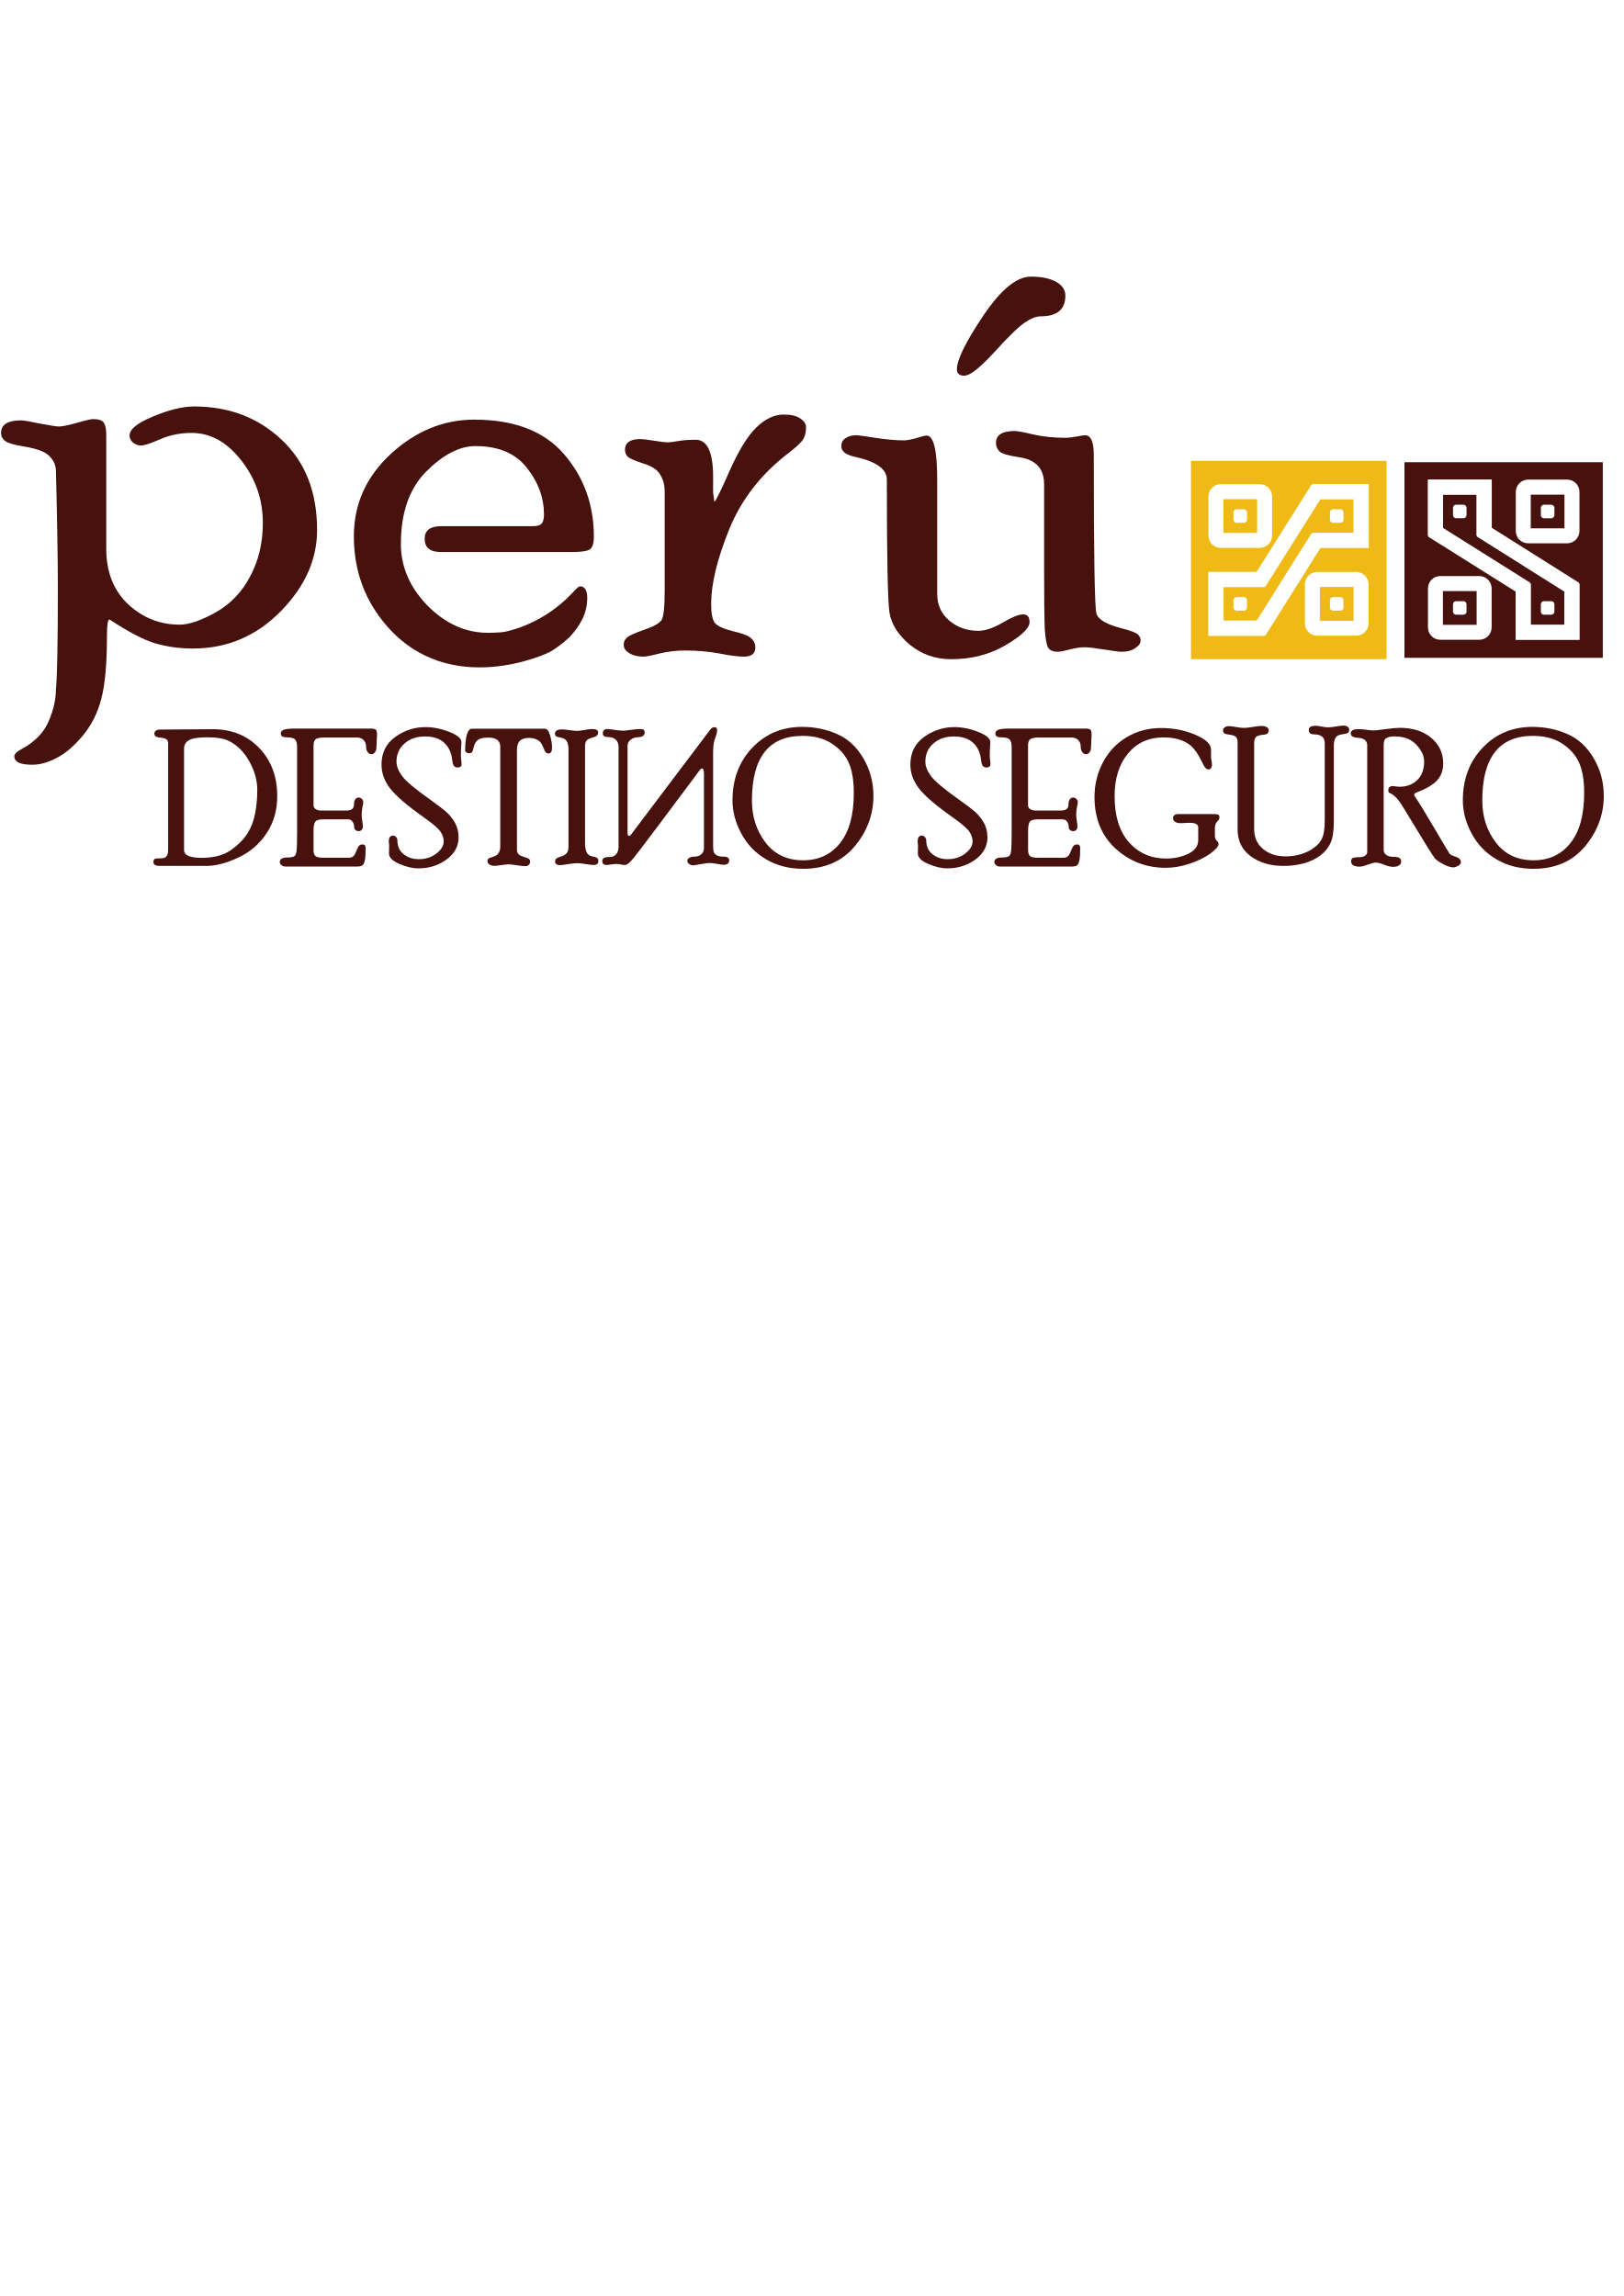
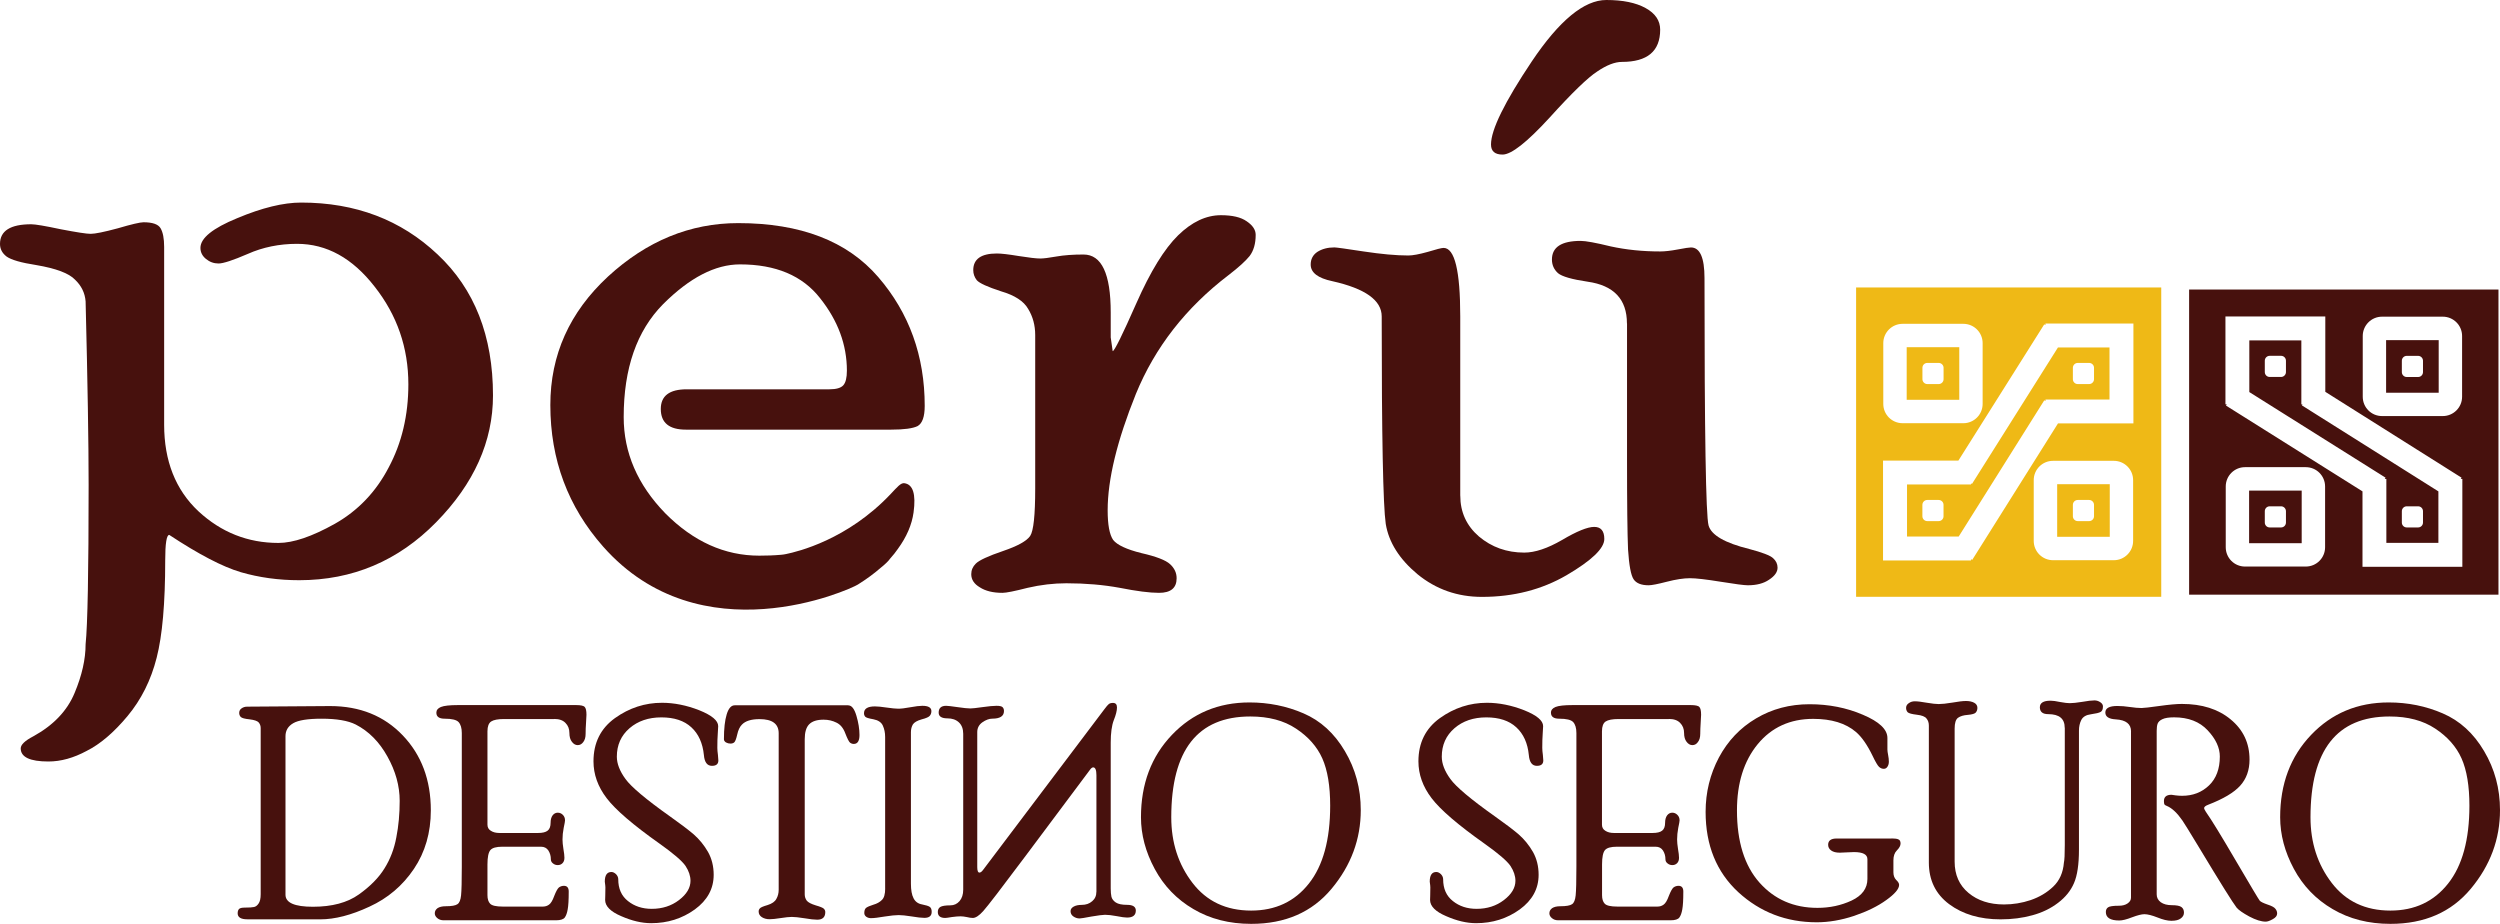
- <svg xmlns="http://www.w3.org/2000/svg" version="1.1" id="Capa_1" x="0px" y="0px" viewBox="0 0 595.28 841.89" style="enable-background:new 0 0 595.28 841.89;" xml:space="preserve">
+ <svg xmlns="http://www.w3.org/2000/svg" version="1.1" id="Capa_1" x="0px" y="0px" style="enable-background:new 0 0 595.28 841.89;" xml:space="preserve" viewBox="0.38 101.43 587.59 217.14">
  <style type="text/css">
	.st0{fill:#47110D;}
	.st1{fill-rule:evenodd;clip-rule:evenodd;fill:#EFB916;}
	.st2{fill-rule:evenodd;clip-rule:evenodd;fill:#47110D;}
</style>
  <path class="st0" d="M382.77,177.46c0-5.68-3.08-8.95-9.23-9.82c-3.71-0.55-6.04-1.22-6.98-2.01c-0.95-0.87-1.42-1.93-1.42-3.2  c0-2.92,2.25-4.38,6.75-4.38c1.18,0,3.55,0.43,7.1,1.3c3.63,0.79,7.49,1.18,11.6,1.18c1.11,0,2.49-0.16,4.14-0.47  c1.66-0.32,2.68-0.47,3.08-0.47c2.13,0,3.19,2.41,3.19,7.22c0,36.37,0.32,55.74,0.95,58.1c0.63,2.29,3.83,4.14,9.59,5.56  c3,0.79,4.85,1.5,5.56,2.13c0.71,0.63,1.07,1.38,1.07,2.25c0,1.03-0.67,1.97-2.01,2.84c-1.26,0.87-2.92,1.3-4.97,1.3  c-0.87,0-3-0.28-6.39-0.83c-3.39-0.55-5.8-0.83-7.22-0.83c-1.5,0-3.31,0.28-5.44,0.83c-2.13,0.55-3.55,0.83-4.26,0.83  c-1.74,0-2.92-0.47-3.55-1.42c-0.63-0.95-1.06-3.27-1.3-6.98c-0.16-3.71-0.24-10.85-0.24-21.42V177.46z" />
  <path class="st0" d="M343.6,217.93c0,3.87,1.46,7.06,4.38,9.59c3,2.52,6.55,3.79,10.65,3.79c2.52,0,5.48-0.99,8.88-2.96  c3.47-2.05,6-3.08,7.57-3.08s2.37,0.95,2.37,2.84c0,2.21-2.96,5.05-8.88,8.52c-5.84,3.39-12.46,5.09-19.88,5.09  c-5.76,0-10.81-1.78-15.15-5.33c-4.26-3.55-6.75-7.5-7.46-11.83c-0.63-4.34-0.95-20.59-0.95-48.76c0-3.79-3.87-6.55-11.6-8.28  c-3.39-0.71-5.09-2.01-5.09-3.91c0-1.26,0.51-2.25,1.54-2.96c1.11-0.71,2.45-1.07,4.02-1.07c0.47,0,2.76,0.32,6.86,0.95  c4.18,0.63,7.69,0.95,10.53,0.95c1.02,0,2.52-0.28,4.5-0.83c2.05-0.63,3.31-0.95,3.79-0.95c2.6,0,3.91,5.36,3.91,16.09V217.93z" />
  <path class="st0" d="M377.92,101.43c3.87,0,6.94,0.63,9.23,1.89c2.29,1.26,3.43,2.96,3.43,5.09c0,5.05-3,7.57-8.99,7.57  c-1.66,0-3.59,0.75-5.8,2.25c-2.21,1.42-5.96,5.05-11.24,10.89c-5.29,5.76-8.95,8.64-11.01,8.64c-1.81,0-2.72-0.79-2.72-2.37  c0-3.47,3.2-9.98,9.59-19.53C366.87,106.24,372.71,101.43,377.92,101.43z" />
  <path class="st0" d="M261.43,180.65l0.47,3.31c0.4,0,2.25-3.75,5.56-11.24c3.31-7.49,6.59-12.82,9.82-15.98  c3.24-3.16,6.59-4.73,10.06-4.73c2.68,0,4.69,0.47,6.04,1.42c1.42,0.95,2.13,2.01,2.13,3.2c0,2.05-0.47,3.71-1.42,4.97  c-0.95,1.18-2.6,2.68-4.97,4.5c-10.02,7.65-17.28,16.96-21.77,27.93c-4.42,10.97-6.63,20.08-6.63,27.34c0,3.39,0.43,5.72,1.3,6.98  c0.95,1.18,3.15,2.21,6.63,3.08c3.47,0.79,5.72,1.66,6.74,2.6c1.03,0.95,1.54,2.05,1.54,3.31c0,2.29-1.38,3.43-4.14,3.43  c-2.21,0-5.29-0.4-9.23-1.18c-3.87-0.71-8.05-1.07-12.54-1.07c-3,0-6.04,0.36-9.11,1.07c-3.08,0.79-5.05,1.18-5.92,1.18  c-2.21,0-3.98-0.43-5.32-1.3c-1.34-0.79-2.01-1.82-2.01-3.08c0-0.95,0.35-1.78,1.07-2.49c0.79-0.79,2.92-1.78,6.39-2.96  c3.47-1.18,5.6-2.37,6.39-3.55c0.79-1.18,1.18-4.89,1.18-11.12v-36.09c0-2.29-0.55-4.34-1.66-6.15c-1.02-1.81-3.16-3.2-6.39-4.14  c-3.16-1.03-5.05-1.89-5.68-2.6c-0.55-0.71-0.83-1.5-0.83-2.37c0-2.6,1.85-3.91,5.56-3.91c1.03,0,2.72,0.2,5.09,0.59  c2.45,0.39,4.14,0.59,5.09,0.59c0.79,0,2.05-0.16,3.79-0.47c1.82-0.32,3.95-0.47,6.39-0.47c4.26,0,6.39,4.54,6.39,13.61V180.65z" />
  <path class="st0" d="M20.5,252.84c0.47-4.5,0.71-16.96,0.71-37.4c0-9.86-0.24-24.26-0.71-43.19c-0.16-1.97-0.99-3.67-2.49-5.09  c-1.42-1.5-4.46-2.64-9.11-3.43c-3.55-0.55-5.88-1.22-6.98-2.01c-1.03-0.79-1.54-1.78-1.54-2.96c0-3.08,2.45-4.62,7.34-4.62  c0.95,0,3.27,0.39,6.98,1.18c3.71,0.71,6.04,1.07,6.98,1.07c1.03,0,3.16-0.43,6.39-1.3c3.23-0.95,5.25-1.42,6.04-1.42  c2.13,0,3.47,0.47,4.02,1.42c0.55,0.95,0.83,2.41,0.83,4.38v41.77c0,8.52,2.68,15.31,8.05,20.35c5.36,4.97,11.64,7.45,18.82,7.45  c3.47,0,7.89-1.5,13.25-4.5c5.44-3.08,9.66-7.49,12.66-13.25c3.08-5.76,4.62-12.27,4.62-19.53c0-8.6-2.64-16.25-7.93-22.96  c-5.21-6.71-11.28-10.06-18.22-10.06c-4.18,0-8.05,0.79-11.6,2.37c-3.47,1.5-5.76,2.25-6.86,2.25s-2.09-0.35-2.96-1.07  c-0.87-0.71-1.3-1.58-1.3-2.6c0-2.29,2.88-4.62,8.64-6.98c5.84-2.45,10.85-3.67,15.03-3.67c12.78,0,23.47,4.06,32.07,12.19  c8.68,8.13,13.02,19.17,13.02,33.14c0,10.81-4.46,20.75-13.37,29.82c-8.91,9.07-19.64,13.61-32.19,13.61  c-4.81,0-9.39-0.63-13.73-1.89c-4.26-1.26-9.86-4.18-16.8-8.76c-0.63,0-0.95,2.01-0.95,6.03c0,10.02-0.67,17.63-2.01,22.84  c-1.34,5.29-3.63,9.86-6.86,13.73c-3.23,3.87-6.43,6.59-9.59,8.17c-3.08,1.66-6.07,2.49-8.99,2.49c-4.34,0-6.51-1.03-6.51-3.08  c0-0.87,0.99-1.81,2.96-2.84c4.73-2.6,7.97-6,9.7-10.18C19.63,260.21,20.5,256.39,20.5,252.84z" />
  <path class="st0" d="M206.79,166.54c-7.29-8.45-18.26-12.67-32.91-12.67c-11.28,0-21.48,4.18-30.59,12.55  c-9.04,8.37-13.56,18.43-13.56,30.2c0,12.87,4.16,23.94,12.41,33.28c22.93,25.94,57.82,10.2,59.87,8.92c2.03-1.27,3.8-2.57,5.32-3.9  c1.07-0.85,1.87-1.62,2.29-2.23c0.67-0.74,1.27-1.49,1.79-2.25c2.06-2.82,3.29-5.68,3.69-8.57c0.59-4.3-0.13-6.59-2.16-6.87  c-0.86-0.12-1.69,0.93-3.22,2.54c-10.16,10.75-21.86,13.55-24.58,14.11c-0.38,0.08-0.76,0.14-1.14,0.17  c-1.78,0.16-3.51,0.21-5.17,0.21c-8.13,0-15.49-3.32-22.08-9.95c-6.52-6.71-9.78-14.25-9.78-22.62c0-11.45,3.08-20.29,9.25-26.53  c6.24-6.24,12.27-9.36,18.08-9.36c8.41,0,14.68,2.64,18.82,7.93c4.21,5.29,6.31,10.97,6.31,17.05c0,1.66-0.28,2.8-0.84,3.43  c-0.56,0.63-1.65,0.95-3.26,0.95h-33.54c-4.07,0-6.1,1.54-6.1,4.62c0,3.24,1.96,4.86,5.89,4.86h48.26c3.01,0,5.08-0.28,6.2-0.83  c1.12-0.63,1.68-2.21,1.68-4.74C217.72,185.09,214.08,174.99,206.79,166.54z" />
  <path class="st0" d="M562.22,318.57c8.01,0,14.3-2.75,18.88-8.24c4.58-5.49,6.87-11.66,6.87-18.5c0-5.06-1.25-9.68-3.74-13.87  c-2.47-4.19-5.71-7.14-9.72-8.86c-3.98-1.72-8.22-2.57-12.7-2.57c-7.3,0-13.38,2.54-18.23,7.62c-4.85,5.08-7.28,11.53-7.28,19.36  c0,4.1,1.08,8.15,3.23,12.15c2.15,4,5.18,7.15,9.1,9.44C552.56,317.42,557.09,318.57,562.22,318.57z M562.01,269.83  c4.3,0,7.88,0.95,10.74,2.85c2.88,1.9,4.94,4.23,6.18,7c1.24,2.79,1.85,6.5,1.85,11.12c0,7.99-1.67,14.09-5.01,18.3  c-3.34,4.23-7.86,6.35-13.56,6.35c-5.88,0-10.48-2.18-13.8-6.52c-3.32-4.33-4.98-9.46-4.98-15.41  C543.44,277.72,549.63,269.83,562.01,269.83z" />
  <path class="st0" d="M501.25,273.33c0-1.74-1.19-2.68-3.57-2.82c-1.65-0.09-2.47-0.63-2.47-1.61c0-1.03,0.94-1.54,2.82-1.54  c0.89,0,1.88,0.08,2.95,0.24c1.08,0.16,1.99,0.24,2.75,0.24c0.5,0,1.9-0.16,4.19-0.48c2.29-0.32,4.05-0.48,5.29-0.48  c4.71,0,8.54,1.21,11.46,3.64c2.95,2.43,4.43,5.57,4.43,9.44c0,2.47-0.73,4.52-2.2,6.14c-1.44,1.6-3.94,3.09-7.48,4.46  c-0.66,0.25-0.99,0.51-0.99,0.79c0,0.18,0.14,0.48,0.41,0.89c1.26,1.78,3.63,5.65,7.11,11.6c3.48,5.93,5.33,9.03,5.56,9.3  c0.23,0.25,0.84,0.55,1.82,0.89c0.98,0.32,1.6,0.65,1.85,1c0.27,0.32,0.41,0.69,0.41,1.1c0,0.53-0.34,0.97-1.03,1.34  c-0.69,0.39-1.24,0.58-1.65,0.58c-1.05,0-2.33-0.4-3.85-1.2c-1.51-0.82-2.51-1.52-2.99-2.09c-0.89-1.14-3.81-5.81-8.75-14.01  c-2.31-3.82-3.64-5.97-3.98-6.45c-1.24-1.79-2.45-2.93-3.64-3.43c-0.3-0.11-0.49-0.23-0.58-0.34c-0.09-0.14-0.14-0.41-0.14-0.82  c0-0.98,0.59-1.48,1.78-1.48c0.12,0,0.43,0.05,0.96,0.14c0.53,0.07,1.04,0.1,1.54,0.1c2.52,0,4.62-0.81,6.32-2.44  c1.69-1.62,2.54-3.89,2.54-6.8c0-2.06-0.95-4.11-2.85-6.14c-1.9-2.04-4.53-3.06-7.9-3.06c-1.26,0-2.18,0.15-2.78,0.45  c-0.57,0.27-0.94,0.63-1.1,1.06c-0.14,0.41-0.21,0.96-0.21,1.65v38.45c0,0.76,0.32,1.37,0.96,1.85c0.66,0.46,1.52,0.69,2.57,0.69  c1.14,0,1.91,0.15,2.3,0.45c0.39,0.3,0.58,0.73,0.58,1.3c0,0.55-0.25,1.01-0.76,1.37c-0.48,0.37-1.21,0.55-2.2,0.55  c-0.89,0-1.99-0.26-3.29-0.79c-1.28-0.5-2.3-0.76-3.05-0.76c-0.64,0-1.6,0.24-2.88,0.72c-1.28,0.5-2.29,0.76-3.02,0.76  c-2.11,0-3.16-0.66-3.16-1.99c0-0.5,0.17-0.87,0.52-1.1c0.34-0.25,1.2-0.38,2.57-0.38c0.82,0,1.5-0.18,2.03-0.55  c0.53-0.37,0.79-0.81,0.79-1.34V273.33z" />
  <path class="st0" d="M485.66,272.47c0-2.13-1.29-3.19-3.88-3.19c-1.3,0-1.96-0.54-1.96-1.61c0-1.03,0.83-1.55,2.51-1.55  c0.53,0,1.28,0.1,2.27,0.31c0.98,0.18,1.73,0.27,2.23,0.27c0.69,0,1.67-0.1,2.95-0.31c1.28-0.23,2.24-0.34,2.88-0.34  c0.48,0,0.93,0.14,1.34,0.41c0.43,0.27,0.65,0.61,0.65,1c0,0.66-0.18,1.1-0.55,1.3c-0.37,0.21-1.12,0.39-2.27,0.55  c-1.12,0.14-1.88,0.58-2.27,1.34c-0.37,0.73-0.55,1.57-0.55,2.51v27.98c0,3.45-0.39,6.08-1.17,7.86c-0.75,1.76-2,3.31-3.74,4.63  c-1.74,1.33-3.75,2.3-6.04,2.92c-2.29,0.64-4.78,0.96-7.48,0.96c-4.85,0-8.88-1.19-12.08-3.57c-3.18-2.38-4.77-5.64-4.77-9.78v-32.2  c0-0.66-0.18-1.21-0.55-1.65c-0.34-0.46-1.1-0.76-2.26-0.89c-1.17-0.14-1.89-0.33-2.16-0.58c-0.25-0.27-0.38-0.62-0.38-1.03  c0-0.46,0.21-0.82,0.62-1.1c0.41-0.3,0.88-0.45,1.41-0.45c0.66,0,1.61,0.12,2.85,0.34c1.24,0.21,2.16,0.31,2.78,0.31  c0.73,0,1.8-0.11,3.19-0.34c1.42-0.25,2.49-0.38,3.23-0.38c0.78,0,1.42,0.14,1.92,0.41c0.5,0.27,0.76,0.67,0.76,1.2  c0,0.43-0.13,0.8-0.38,1.1c-0.23,0.27-0.85,0.46-1.85,0.55c-1.01,0.07-1.79,0.3-2.33,0.69c-0.53,0.39-0.79,1.24-0.79,2.54v31.27  c0,3.09,1.09,5.54,3.26,7.35c2.17,1.81,4.95,2.71,8.34,2.71c2.13,0,4.22-0.34,6.28-1.03c2.06-0.71,3.82-1.76,5.29-3.16  c1.49-1.42,2.32-3.3,2.51-5.63c0.14-0.6,0.21-1.97,0.21-4.12V272.47z" />
  <path class="st0" d="M444.95,298.49c0.8,0,1.35,0.08,1.65,0.24c0.32,0.14,0.48,0.46,0.48,0.96s-0.29,1.04-0.86,1.61  c-0.55,0.55-0.82,1.33-0.82,2.33v2.82c0,0.76,0.22,1.35,0.65,1.79c0.46,0.43,0.69,0.82,0.69,1.17c0,0.94-1.01,2.13-3.02,3.57  c-1.99,1.44-4.51,2.68-7.55,3.71c-3.04,1.01-5.97,1.51-8.79,1.51c-7.14,0-13.29-2.36-18.43-7.07c-5.13-4.74-7.69-11.03-7.69-18.88  c0-4.58,1.04-8.83,3.12-12.77c2.11-3.94,5.02-7,8.75-9.2c3.73-2.22,7.92-3.33,12.56-3.33c4.51,0,8.69,0.82,12.53,2.47  c3.84,1.62,5.77,3.44,5.77,5.46v2.75c0,0.27,0.06,0.7,0.17,1.27c0.11,0.55,0.17,1.06,0.17,1.55c0,0.46-0.11,0.86-0.34,1.2  c-0.21,0.32-0.49,0.48-0.86,0.48c-0.39,0-0.76-0.15-1.1-0.45c-0.34-0.32-0.85-1.18-1.51-2.57c-1.26-2.61-2.58-4.5-3.95-5.66  c-2.4-2.04-5.74-3.06-10.02-3.06c-5.42,0-9.77,1.98-13.04,5.94c-3.25,3.96-4.88,9.15-4.88,15.58c0,7.32,1.76,12.98,5.29,16.96  c3.52,3.96,8.07,5.94,13.63,5.94c2.88,0,5.56-0.57,8.03-1.72c2.47-1.17,3.71-2.86,3.71-5.08v-4.63c0-1.12-1.05-1.68-3.16-1.68  c-0.37,0-0.94,0.02-1.72,0.07c-0.76,0.05-1.29,0.07-1.61,0.07c-0.87,0-1.55-0.17-2.02-0.51c-0.48-0.34-0.72-0.79-0.72-1.34  c0-0.98,0.66-1.48,1.99-1.48H444.95z" />
  <path class="st0" d="M392.63,270.41c1.17,0,2.05,0.31,2.64,0.93c0.62,0.62,0.93,1.41,0.93,2.37c0,0.87,0.19,1.56,0.58,2.06  c0.39,0.53,0.85,0.79,1.37,0.79c0.53,0,0.96-0.24,1.3-0.72c0.37-0.48,0.55-1.12,0.55-1.92s0.04-1.67,0.1-2.61  c0.07-0.92,0.1-1.55,0.1-1.89c0-0.94-0.14-1.55-0.41-1.82c-0.25-0.3-0.93-0.45-2.03-0.45h-27.77c-1.95,0-3.29,0.15-4.02,0.45  c-0.71,0.3-1.06,0.74-1.06,1.34c0,0.94,0.65,1.41,1.96,1.41c1.67,0,2.76,0.26,3.26,0.79c0.5,0.55,0.76,1.41,0.76,2.58v31.41  c0,3.39-0.06,5.63-0.17,6.73c-0.11,1.1-0.4,1.8-0.86,2.09c-0.46,0.32-1.37,0.48-2.75,0.48c-0.82,0-1.46,0.15-1.92,0.45  c-0.43,0.32-0.65,0.72-0.65,1.2c0,0.43,0.19,0.81,0.58,1.13c0.39,0.34,0.88,0.52,1.48,0.52h26.43c1.05,0,1.74-0.22,2.06-0.65  c0.32-0.44,0.55-1.08,0.69-1.92c0.16-0.85,0.24-2.24,0.24-4.19c0-0.89-0.38-1.34-1.13-1.34c-0.43,0-0.82,0.13-1.17,0.38  c-0.32,0.27-0.69,0.94-1.1,1.99c-0.39,1.08-0.8,1.76-1.24,2.06c-0.41,0.3-0.89,0.45-1.44,0.45h-9.41c-1.58,0-2.57-0.23-2.99-0.69  c-0.41-0.43-0.62-1.1-0.62-1.99v-7.24c0-1.69,0.23-2.82,0.69-3.36c0.46-0.53,1.39-0.79,2.78-0.79h9.13c0.76,0,1.33,0.3,1.72,0.89  c0.39,0.62,0.58,1.3,0.58,2.06c0,0.39,0.16,0.71,0.48,0.96c0.32,0.27,0.7,0.41,1.13,0.41c0.46,0,0.83-0.15,1.13-0.45  c0.3-0.3,0.45-0.72,0.45-1.27c0-0.48-0.08-1.18-0.24-2.09c-0.14-0.89-0.21-1.62-0.21-2.2c0-0.87,0.09-1.79,0.27-2.75  c0.21-0.96,0.31-1.54,0.31-1.75c0-0.53-0.17-0.96-0.52-1.3c-0.34-0.34-0.74-0.51-1.2-0.51c-0.48,0-0.88,0.21-1.2,0.62  c-0.32,0.43-0.48,1.02-0.48,1.75c0,0.87-0.23,1.49-0.69,1.85c-0.46,0.37-1.21,0.55-2.27,0.55h-9.06c-0.82,0-1.5-0.17-2.03-0.52  c-0.53-0.32-0.79-0.8-0.79-1.44v-21.94c0-1.14,0.29-1.91,0.86-2.3c0.6-0.39,1.6-0.58,3.02-0.58H392.63z" />
  <path class="st0" d="M356.56,308.45c0-1.14-0.39-2.31-1.17-3.5c-0.8-1.17-2.83-2.91-6.08-5.22c-6.25-4.42-10.4-7.99-12.46-10.71  c-2.06-2.7-3.09-5.58-3.09-8.65c0-4.35,1.68-7.73,5.05-10.16c3.36-2.4,7.05-3.6,11.05-3.6c2.84,0,5.76,0.58,8.75,1.75  c2.98,1.19,4.46,2.44,4.46,3.74c0,0.32-0.04,0.92-0.1,1.78c-0.07,0.89-0.1,2-0.1,3.33c0,0.46,0.05,1.01,0.14,1.65  c0.07,0.66,0.1,1.1,0.1,1.3c0,0.85-0.5,1.27-1.51,1.27c-1.12,0-1.75-0.85-1.89-2.54c-0.27-2.79-1.26-4.97-2.95-6.52  c-1.69-1.56-4.04-2.33-7.04-2.33c-3.02,0-5.52,0.85-7.48,2.54c-1.99,1.72-2.99,3.95-2.99,6.69c0,1.65,0.67,3.4,2.02,5.25  c1.33,1.85,4.83,4.8,10.51,8.82c2.33,1.65,4.18,3.04,5.53,4.19c1.33,1.17,2.45,2.54,3.36,4.12c0.89,1.58,1.34,3.38,1.34,5.39  c0,3.27-1.48,5.99-4.43,8.14c-2.98,2.15-6.4,3.23-10.26,3.23c-2.2,0-4.54-0.55-7.04-1.65c-2.52-1.07-3.78-2.35-3.78-3.81  c0-0.21,0.01-0.54,0.03-1c0.02-0.43,0.03-1.09,0.03-1.96c0-0.23-0.04-0.67-0.14-1.34c0-1.51,0.51-2.27,1.54-2.27  c0.37,0,0.73,0.17,1.1,0.52c0.34,0.37,0.51,0.76,0.51,1.17c0,2.24,0.77,3.96,2.3,5.15c1.51,1.21,3.36,1.82,5.56,1.82  c2.49,0,4.63-0.69,6.42-2.06C355.66,311.6,356.56,310.09,356.56,308.45z" />
  <path class="st0" d="M294.46,318.57c8.01,0,14.3-2.75,18.88-8.24c4.58-5.49,6.87-11.66,6.87-18.5c0-5.06-1.25-9.68-3.74-13.87  c-2.47-4.19-5.71-7.14-9.71-8.86c-3.98-1.72-8.22-2.57-12.7-2.57c-7.3,0-13.38,2.54-18.23,7.62c-4.85,5.08-7.28,11.53-7.28,19.36  c0,4.1,1.08,8.15,3.23,12.15c2.15,4,5.18,7.15,9.1,9.44C284.8,317.42,289.33,318.57,294.46,318.57z M294.25,269.83  c4.3,0,7.89,0.95,10.74,2.85c2.88,1.9,4.94,4.23,6.18,7c1.24,2.79,1.85,6.5,1.85,11.12c0,7.99-1.67,14.09-5.01,18.3  c-3.34,4.23-7.86,6.35-13.56,6.35c-5.88,0-10.48-2.18-13.8-6.52c-3.32-4.33-4.98-9.46-4.98-15.41  C275.68,277.72,281.87,269.83,294.25,269.83z" />
  <path class="st0" d="M258.07,311.02c0,0.94-0.33,1.68-0.99,2.23c-0.64,0.57-1.46,0.86-2.47,0.86c-0.78,0-1.41,0.14-1.89,0.41  c-0.48,0.27-0.72,0.63-0.72,1.06c0,0.53,0.22,0.94,0.65,1.24c0.46,0.32,0.95,0.48,1.48,0.48c0.27,0,1.2-0.15,2.78-0.45  c1.6-0.27,2.67-0.41,3.19-0.41c0.69,0,1.59,0.1,2.71,0.31c1.15,0.23,1.97,0.34,2.47,0.34c1.37,0,2.06-0.55,2.06-1.65  c0-0.89-0.69-1.34-2.06-1.34c-1.19,0-2.07-0.18-2.64-0.55c-0.55-0.37-0.89-0.81-1.03-1.34c-0.11-0.5-0.17-1.16-0.17-1.96v-34.26  c0-2.29,0.24-4.05,0.72-5.29c0.5-1.24,0.75-2.23,0.75-2.99c0-0.71-0.31-1.07-0.93-1.07c-0.43,0-0.77,0.09-0.99,0.27  c-0.23,0.18-0.57,0.58-1.03,1.2l-28.56,37.83c-0.3,0.39-0.57,0.58-0.82,0.58c-0.34,0-0.51-0.43-0.51-1.3V273.5  c0-0.96,0.4-1.73,1.2-2.3c0.82-0.57,1.6-0.86,2.33-0.86c1.83,0,2.75-0.6,2.75-1.79c0-0.37-0.1-0.66-0.31-0.89  c-0.21-0.23-0.69-0.34-1.44-0.34c-0.73,0-1.83,0.1-3.3,0.31c-1.46,0.21-2.41,0.31-2.85,0.31c-0.6,0-1.6-0.1-3.02-0.31  c-1.42-0.21-2.31-0.31-2.68-0.31c-1.17,0-1.75,0.54-1.75,1.61c0,0.89,0.69,1.34,2.06,1.34c1.12,0,2.01,0.31,2.68,0.93  c0.69,0.64,1.03,1.54,1.03,2.71v36.63c0,1.12-0.29,2.01-0.86,2.68c-0.57,0.66-1.29,1-2.16,1c-1.17,0-1.96,0.13-2.37,0.38  c-0.39,0.25-0.58,0.64-0.58,1.17c0,0.94,0.58,1.41,1.75,1.41c0.21,0,0.72-0.07,1.54-0.21c0.82-0.11,1.51-0.17,2.06-0.17  c0.41,0,0.89,0.06,1.44,0.17c0.57,0.14,1.05,0.21,1.44,0.21c0.66,0,1.48-0.54,2.44-1.61c0.98-1.08,4.31-5.41,9.99-13.01l15.14-20.25  c0.25-0.34,0.49-0.52,0.72-0.52c0.5,0,0.76,0.62,0.76,1.85V311.02z" />
  <path class="st0" d="M208.43,310.26c0,1.33-0.26,2.23-0.79,2.71c-0.5,0.5-1.17,0.87-1.99,1.1c-0.8,0.25-1.36,0.49-1.68,0.72  c-0.3,0.23-0.45,0.64-0.45,1.24c0,0.34,0.15,0.63,0.45,0.86c0.32,0.23,0.69,0.34,1.1,0.34c0.71,0,1.79-0.13,3.23-0.38  c1.44-0.23,2.54-0.34,3.3-0.34c0.69,0,1.69,0.1,3.02,0.31c1.35,0.23,2.36,0.34,3.02,0.34c1.15,0,1.72-0.47,1.72-1.41  c0-0.57-0.15-0.96-0.45-1.17c-0.3-0.21-0.9-0.4-1.82-0.58c-0.92-0.16-1.58-0.64-1.99-1.44c-0.41-0.78-0.62-1.92-0.62-3.43V273.5  c0-0.66,0.15-1.26,0.45-1.79c0.32-0.5,1.01-0.9,2.06-1.2c1.08-0.27,1.73-0.57,1.96-0.89c0.23-0.3,0.34-0.65,0.34-1.06  c0-0.82-0.71-1.24-2.13-1.24c-0.64,0-1.58,0.11-2.82,0.34c-1.24,0.23-2.17,0.34-2.82,0.34c-0.6,0-1.51-0.09-2.75-0.27  c-1.21-0.18-2.13-0.27-2.75-0.27c-1.72,0-2.57,0.54-2.57,1.61c0,0.3,0.09,0.56,0.27,0.79c0.18,0.23,0.82,0.43,1.92,0.62  c1.12,0.21,1.87,0.7,2.23,1.48c0.37,0.8,0.55,1.69,0.55,2.68V310.26z" />
  <path class="st0" d="M199.78,267.22c0.78,0,1.41,0.81,1.89,2.44c0.48,1.62,0.72,3.14,0.72,4.53s-0.45,2.09-1.34,2.09  c-0.32,0-0.62-0.1-0.89-0.31c-0.25-0.21-0.62-0.93-1.1-2.16c-0.46-1.26-1.16-2.1-2.09-2.54c-0.92-0.46-1.92-0.69-3.02-0.69  c-1.56,0-2.69,0.37-3.4,1.1c-0.69,0.71-1.03,1.88-1.03,3.5v36.46c0,0.55,0.16,1.04,0.48,1.48c0.34,0.41,1.04,0.78,2.09,1.1  c1.05,0.3,1.69,0.56,1.92,0.79c0.23,0.23,0.34,0.49,0.34,0.79c0,1.19-0.63,1.79-1.89,1.79c-0.69,0-1.69-0.11-3.02-0.34  c-1.33-0.21-2.31-0.31-2.95-0.31c-0.6,0-1.46,0.09-2.61,0.27c-1.15,0.18-2.01,0.27-2.61,0.27c-0.71,0-1.32-0.16-1.82-0.48  c-0.5-0.32-0.76-0.77-0.76-1.34c0-0.27,0.09-0.51,0.28-0.72c0.18-0.23,0.79-0.49,1.82-0.79c1.03-0.32,1.72-0.8,2.06-1.44  c0.37-0.64,0.55-1.36,0.55-2.16v-36.77c0-2.22-1.5-3.33-4.5-3.33c-1.95,0-3.33,0.43-4.15,1.3c-0.5,0.5-0.87,1.28-1.1,2.33  c-0.23,1.03-0.47,1.65-0.72,1.85c-0.23,0.18-0.51,0.27-0.86,0.27c-0.37,0-0.72-0.09-1.06-0.27c-0.32-0.21-0.48-0.46-0.48-0.76  c0-2.49,0.22-4.44,0.65-5.84c0.43-1.42,1.06-2.13,1.89-2.13H199.78z" />
  <path class="st0" d="M162.67,308.45c0-1.14-0.39-2.31-1.17-3.5c-0.8-1.17-2.83-2.91-6.08-5.22c-6.25-4.42-10.4-7.99-12.46-10.71  c-2.06-2.7-3.09-5.58-3.09-8.65c0-4.35,1.68-7.73,5.05-10.16c3.36-2.4,7.05-3.6,11.05-3.6c2.84,0,5.76,0.58,8.75,1.75  c2.97,1.19,4.46,2.44,4.46,3.74c0,0.32-0.03,0.92-0.1,1.78c-0.07,0.89-0.1,2-0.1,3.33c0,0.46,0.05,1.01,0.14,1.65  c0.07,0.66,0.1,1.1,0.1,1.3c0,0.85-0.5,1.27-1.51,1.27c-1.12,0-1.75-0.85-1.89-2.54c-0.28-2.79-1.26-4.97-2.95-6.52  c-1.69-1.56-4.04-2.33-7.04-2.33c-3.02,0-5.51,0.85-7.48,2.54c-1.99,1.72-2.99,3.95-2.99,6.69c0,1.65,0.68,3.4,2.03,5.25  c1.33,1.85,4.83,4.8,10.5,8.82c2.33,1.65,4.18,3.04,5.53,4.19c1.33,1.17,2.45,2.54,3.36,4.12c0.89,1.58,1.34,3.38,1.34,5.39  c0,3.27-1.48,5.99-4.43,8.14c-2.98,2.15-6.4,3.23-10.26,3.23c-2.2,0-4.54-0.55-7.04-1.65c-2.52-1.07-3.78-2.35-3.78-3.81  c0-0.21,0.01-0.54,0.03-1c0.02-0.43,0.03-1.09,0.03-1.96c0-0.23-0.05-0.67-0.14-1.34c0-1.51,0.52-2.27,1.55-2.27  c0.37,0,0.73,0.17,1.1,0.52c0.34,0.37,0.51,0.76,0.51,1.17c0,2.24,0.77,3.96,2.3,5.15c1.51,1.21,3.37,1.82,5.56,1.82  c2.49,0,4.63-0.69,6.42-2.06C161.78,311.6,162.67,310.09,162.67,308.45z" />
  <path class="st0" d="M130.64,270.41c1.17,0,2.05,0.31,2.64,0.93c0.62,0.62,0.93,1.41,0.93,2.37c0,0.87,0.19,1.56,0.58,2.06  c0.39,0.53,0.85,0.79,1.37,0.79c0.53,0,0.96-0.24,1.31-0.72c0.37-0.48,0.55-1.12,0.55-1.92s0.03-1.67,0.1-2.61  c0.07-0.92,0.1-1.55,0.1-1.89c0-0.94-0.14-1.55-0.41-1.82c-0.25-0.3-0.93-0.45-2.02-0.45h-27.77c-1.95,0-3.28,0.15-4.02,0.45  c-0.71,0.3-1.06,0.74-1.06,1.34c0,0.94,0.65,1.41,1.96,1.41c1.67,0,2.76,0.26,3.26,0.79c0.5,0.55,0.76,1.41,0.76,2.58v31.41  c0,3.39-0.06,5.63-0.17,6.73c-0.11,1.1-0.4,1.8-0.86,2.09c-0.46,0.32-1.37,0.48-2.75,0.48c-0.82,0-1.46,0.15-1.92,0.45  c-0.43,0.32-0.65,0.72-0.65,1.2c0,0.43,0.19,0.81,0.58,1.13c0.39,0.34,0.88,0.52,1.48,0.52h26.43c1.05,0,1.74-0.22,2.06-0.65  c0.32-0.44,0.55-1.08,0.69-1.92c0.16-0.85,0.24-2.24,0.24-4.19c0-0.89-0.38-1.34-1.13-1.34c-0.43,0-0.82,0.13-1.17,0.38  c-0.32,0.27-0.69,0.94-1.1,1.99c-0.39,1.08-0.8,1.76-1.24,2.06c-0.41,0.3-0.89,0.45-1.44,0.45h-9.41c-1.58,0-2.57-0.23-2.99-0.69  c-0.41-0.43-0.62-1.1-0.62-1.99v-7.24c0-1.69,0.23-2.82,0.69-3.36c0.46-0.53,1.39-0.79,2.78-0.79h9.13c0.75,0,1.33,0.3,1.72,0.89  c0.39,0.62,0.58,1.3,0.58,2.06c0,0.39,0.16,0.71,0.48,0.96c0.32,0.27,0.7,0.41,1.13,0.41c0.46,0,0.84-0.15,1.13-0.45  c0.3-0.3,0.45-0.72,0.45-1.27c0-0.48-0.08-1.18-0.24-2.09c-0.14-0.89-0.21-1.62-0.21-2.2c0-0.87,0.09-1.79,0.28-2.75  c0.21-0.96,0.31-1.54,0.31-1.75c0-0.53-0.17-0.96-0.51-1.3c-0.34-0.34-0.74-0.51-1.2-0.51c-0.48,0-0.88,0.21-1.2,0.62  c-0.32,0.43-0.48,1.02-0.48,1.75c0,0.87-0.23,1.49-0.69,1.85c-0.46,0.37-1.21,0.55-2.27,0.55h-9.06c-0.82,0-1.5-0.17-2.03-0.52  c-0.53-0.32-0.79-0.8-0.79-1.44v-21.94c0-1.14,0.29-1.91,0.86-2.3c0.6-0.39,1.6-0.58,3.02-0.58H130.64z" />
  <path class="st0" d="M75.65,317.51c3.43,0,7.29-0.99,11.57-2.99c4.3-1.97,7.78-4.92,10.44-8.86c2.65-3.94,3.98-8.52,3.98-13.77  c0-7.14-2.2-13.01-6.59-17.61c-4.39-4.6-10.09-6.9-17.1-6.9l-19.46,0.14c-0.53,0-0.97,0.14-1.34,0.41  c-0.37,0.25-0.55,0.61-0.55,1.06c0,0.39,0.13,0.71,0.38,0.96c0.25,0.25,0.94,0.44,2.06,0.55c1.12,0.14,1.83,0.38,2.13,0.72  c0.32,0.37,0.48,0.81,0.48,1.34v39.03c0,1.03-0.17,1.77-0.51,2.23c-0.32,0.46-0.68,0.72-1.06,0.79c-0.37,0.09-1.09,0.14-2.16,0.14  c-0.66,0-1.11,0.1-1.34,0.31c-0.23,0.23-0.34,0.57-0.34,1.03c0,0.94,0.76,1.41,2.27,1.41H75.65z M67.48,274.46  c0-1.33,0.61-2.35,1.82-3.05c1.21-0.71,3.44-1.06,6.69-1.06c3.52,0,6.19,0.46,8,1.37c3.07,1.58,5.55,4.09,7.45,7.52  c1.92,3.43,2.88,6.91,2.88,10.43c0,3.04-0.26,5.9-0.79,8.58c-0.5,2.7-1.43,5.13-2.78,7.28c-1.33,2.17-3.34,4.22-6.04,6.14  c-2.7,1.92-6.29,2.88-10.78,2.88c-4.3,0-6.45-0.94-6.45-2.82V274.46z" />
  <path class="st1" d="M508.35,168.99v72.71h-71.72v-72.71H508.35z M442.96,233.16v-2.81v-17.85v-2.81h2.81h14.9l20.18-32.02  l0.29,0.18v-0.37H499h2.81v2.81v17.85v2.81H499h-14.92l-20.16,32.08l-0.29-0.18v0.31h-17.85H442.96z M463.63,215.3v-0.27l0.23,0.15  l20.21-32.08h12.12v12.23h-15.04v0.37l-0.29-0.18l-20.12,32.02h-12.14V215.3H463.63z M492.55,190.55c0,0.63-0.52,1.15-1.15,1.15  h-2.67c-0.64,0-1.15-0.51-1.15-1.15v-2.67c0-0.63,0.52-1.15,1.15-1.15h2.67c0.63,0,1.15,0.51,1.15,1.15V190.55z M453.36,223.91  c-0.64,0-1.15-0.51-1.15-1.15v-2.67c0-0.63,0.51-1.15,1.15-1.15h2.67c0.64,0,1.15,0.51,1.15,1.15v2.67c0,0.64-0.51,1.15-1.15,1.15  H453.36z M501.74,228.56c0,2.5-2.03,4.54-4.54,4.54h-14.28c-2.51,0-4.54-2.03-4.54-4.54v-14.28c0-2.51,2.03-4.54,4.54-4.54h14.28  c2.51,0,4.54,2.03,4.54,4.54V228.56z M483.89,227.6h12.36v-12.36h-12.36V227.6z M491.4,223.91c0.63,0,1.15-0.51,1.15-1.15v-2.67  c0-0.63-0.52-1.15-1.15-1.15h-2.67c-0.64,0-1.15,0.51-1.15,1.15v2.67c0,0.64,0.52,1.15,1.15,1.15H491.4z M466.37,196.36  c0,2.51-2.03,4.54-4.53,4.54h-14.28c-2.51,0-4.54-2.03-4.54-4.54v-14.28c0-2.5,2.03-4.54,4.54-4.54h14.28c2.5,0,4.53,2.03,4.53,4.54  V196.36z M448.52,195.4h12.36v-12.36h-12.36V195.4z M456.04,191.7c0.63,0,1.15-0.51,1.15-1.15v-2.67c0-0.63-0.52-1.15-1.15-1.15  h-2.67c-0.64,0-1.15,0.51-1.15,1.15v2.67c0,0.63,0.52,1.15,1.15,1.15H456.04z" />
  <path class="st2" d="M587.61,241.2H514.9v-71.72h72.71V241.2z M523.44,175.81h2.81h17.85h2.81v2.81v14.9l32.02,20.18l-0.18,0.29  h0.37v17.85v2.81h-2.81h-17.85h-2.81v-2.81v-14.92l-32.08-20.16l0.18-0.29h-0.31v-17.85V175.81z M541.29,196.48h0.27l-0.15,0.23  l32.08,20.21v12.11h-12.23v-15.04h-0.37l0.18-0.29l-32.02-20.12v-12.14h12.23V196.48z M566.05,225.4c-0.64,0-1.15-0.51-1.15-1.15  v-2.67c0-0.63,0.51-1.15,1.15-1.15h2.67c0.64,0,1.15,0.51,1.15,1.15v2.67c0,0.64-0.52,1.15-1.15,1.15H566.05z M532.69,186.21  c0-0.63,0.51-1.15,1.15-1.15h2.67c0.64,0,1.15,0.51,1.15,1.15v2.67c0,0.63-0.52,1.15-1.15,1.15h-2.67c-0.64,0-1.15-0.51-1.15-1.15  V186.21z M528.04,234.59c-2.51,0-4.53-2.03-4.53-4.54v-14.28c0-2.51,2.03-4.54,4.53-4.54h14.28c2.51,0,4.54,2.03,4.54,4.54v14.28  c0,2.51-2.03,4.54-4.54,4.54H528.04z M529,216.74v12.36h12.36v-12.36H529z M532.69,224.25c0,0.64,0.51,1.15,1.15,1.15h2.67  c0.64,0,1.15-0.51,1.15-1.15v-2.67c0-0.63-0.52-1.15-1.15-1.15h-2.67c-0.64,0-1.15,0.51-1.15,1.15V224.25z M560.24,199.22  c-2.51,0-4.53-2.03-4.53-4.54v-14.28c0-2.5,2.03-4.54,4.53-4.54h14.28c2.51,0,4.54,2.03,4.54,4.54v14.28c0,2.51-2.03,4.54-4.54,4.54  H560.24z M561.2,181.37v12.36h12.36v-12.36H561.2z M564.9,188.89c0,0.63,0.51,1.15,1.15,1.15h2.67c0.64,0,1.15-0.51,1.15-1.15v-2.67  c0-0.63-0.52-1.15-1.15-1.15h-2.67c-0.64,0-1.15,0.51-1.15,1.15V188.89z" />
</svg>
